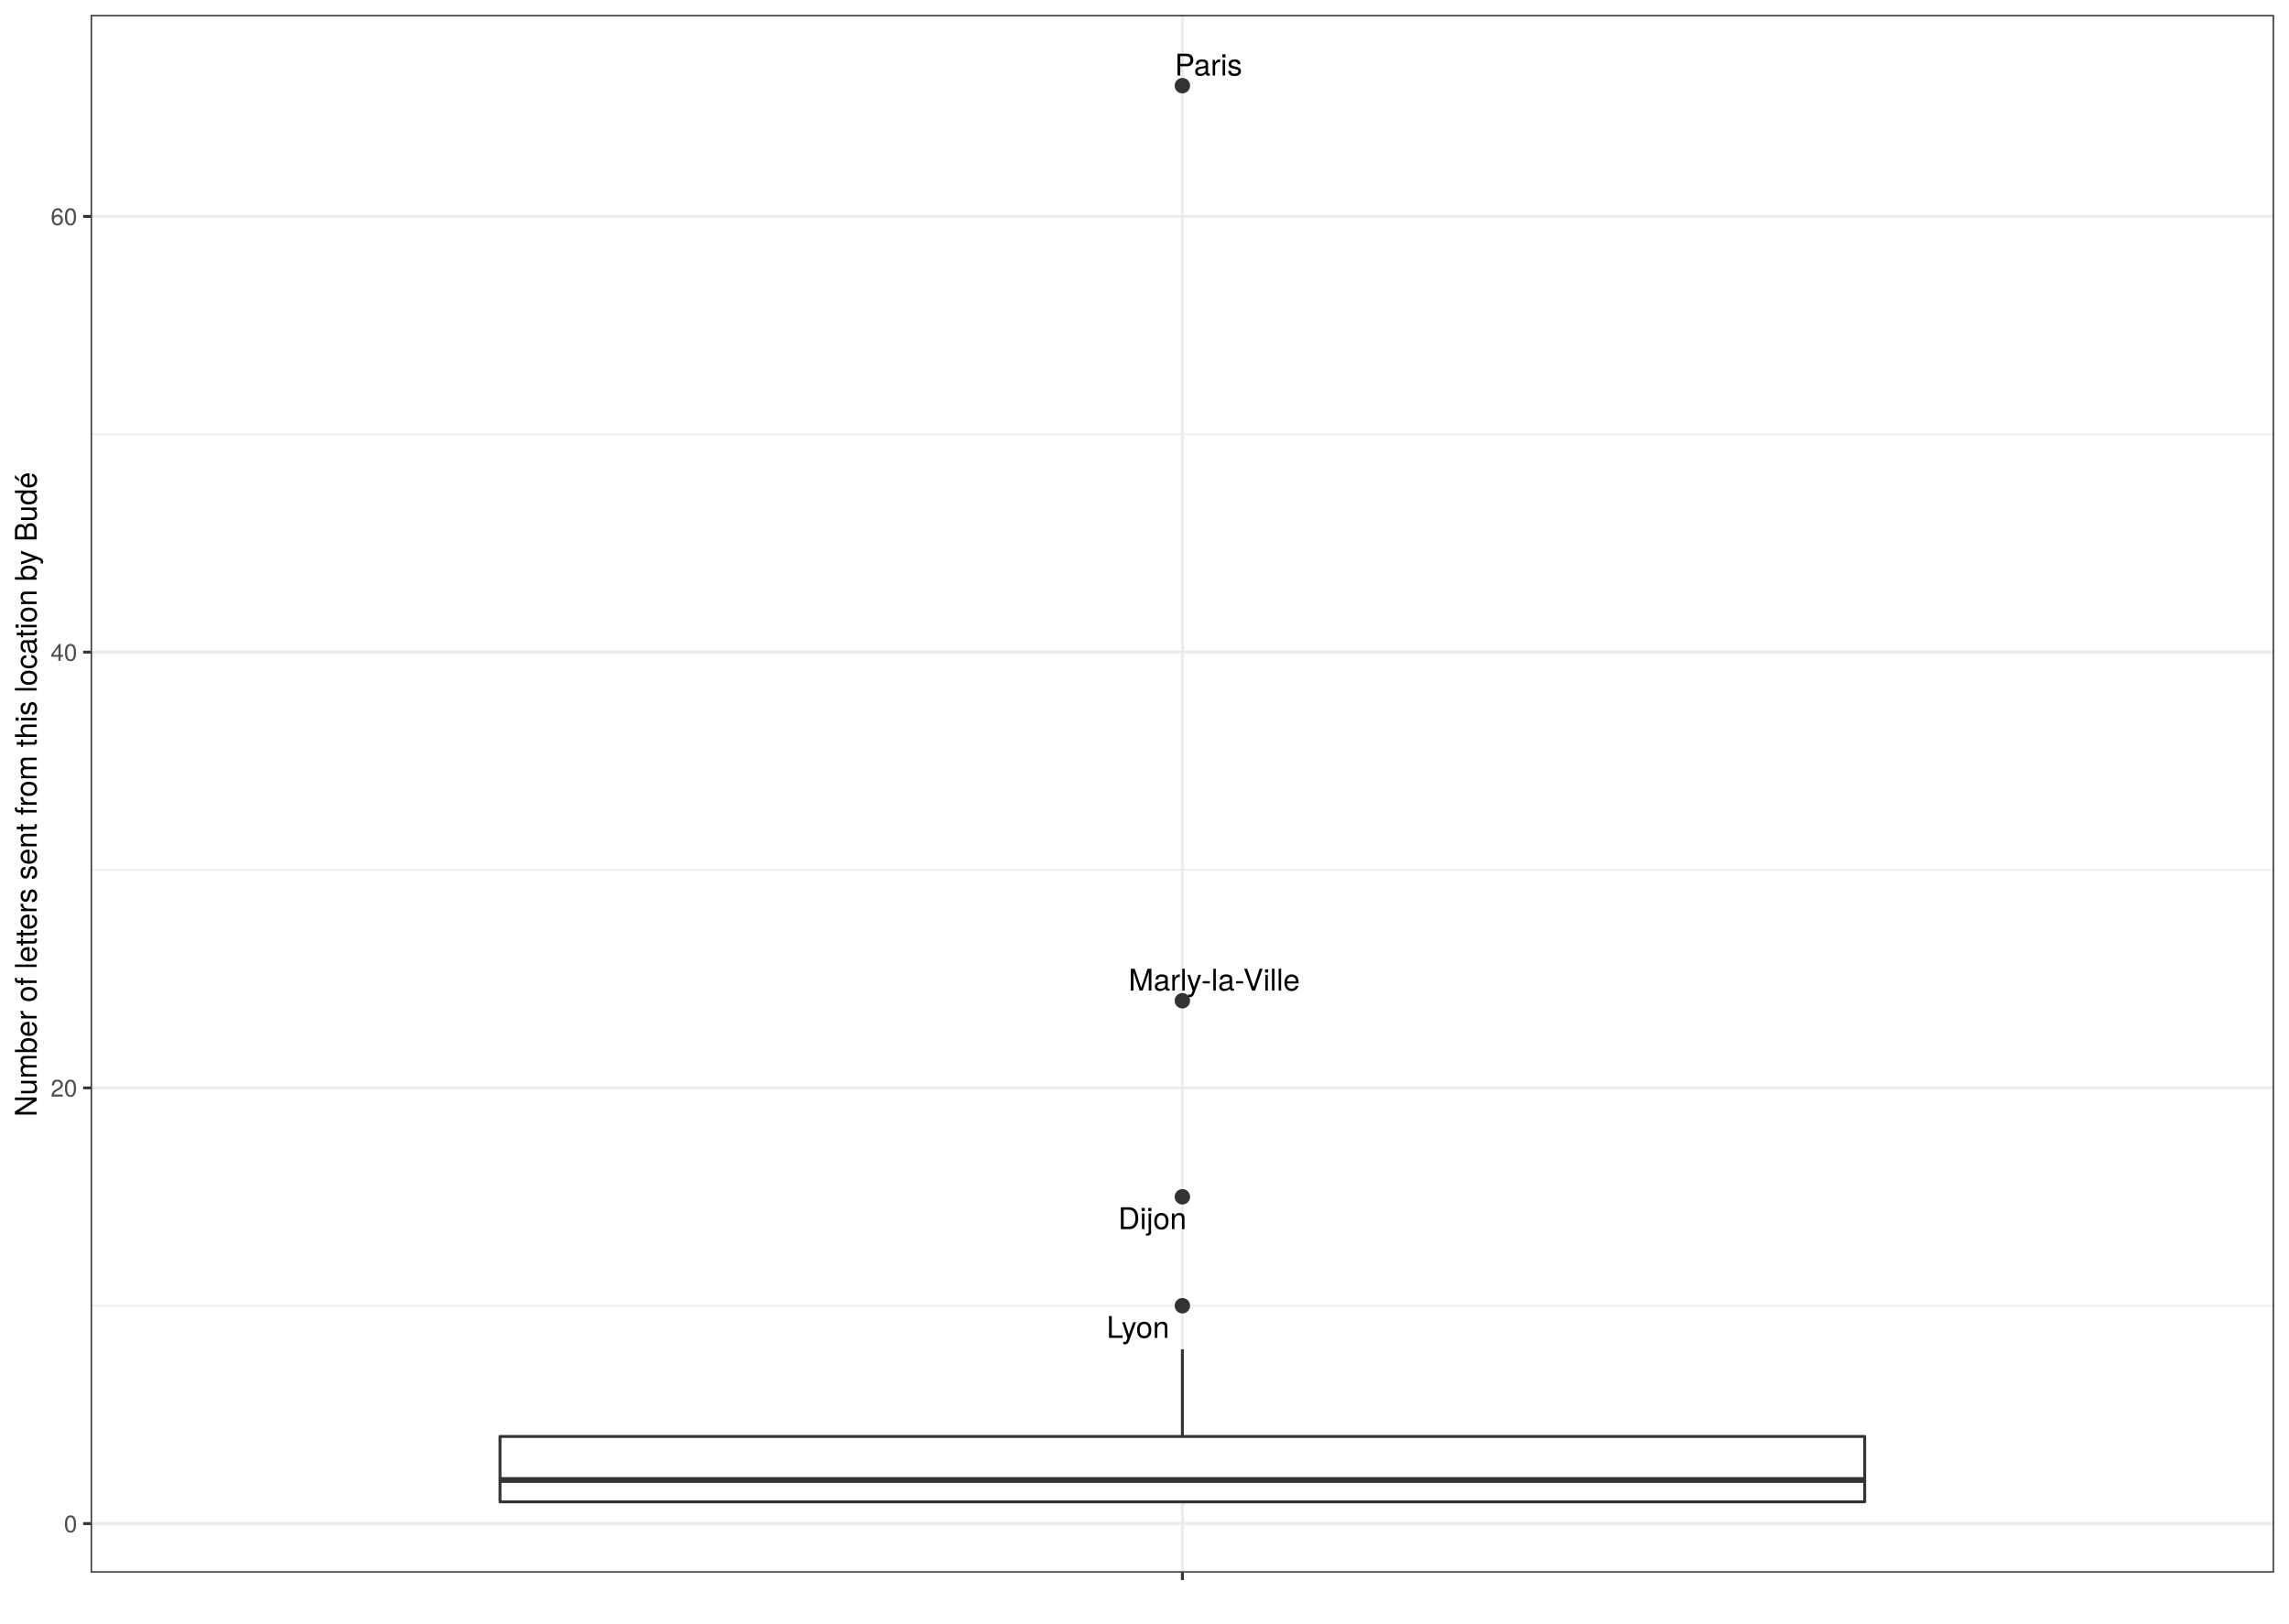
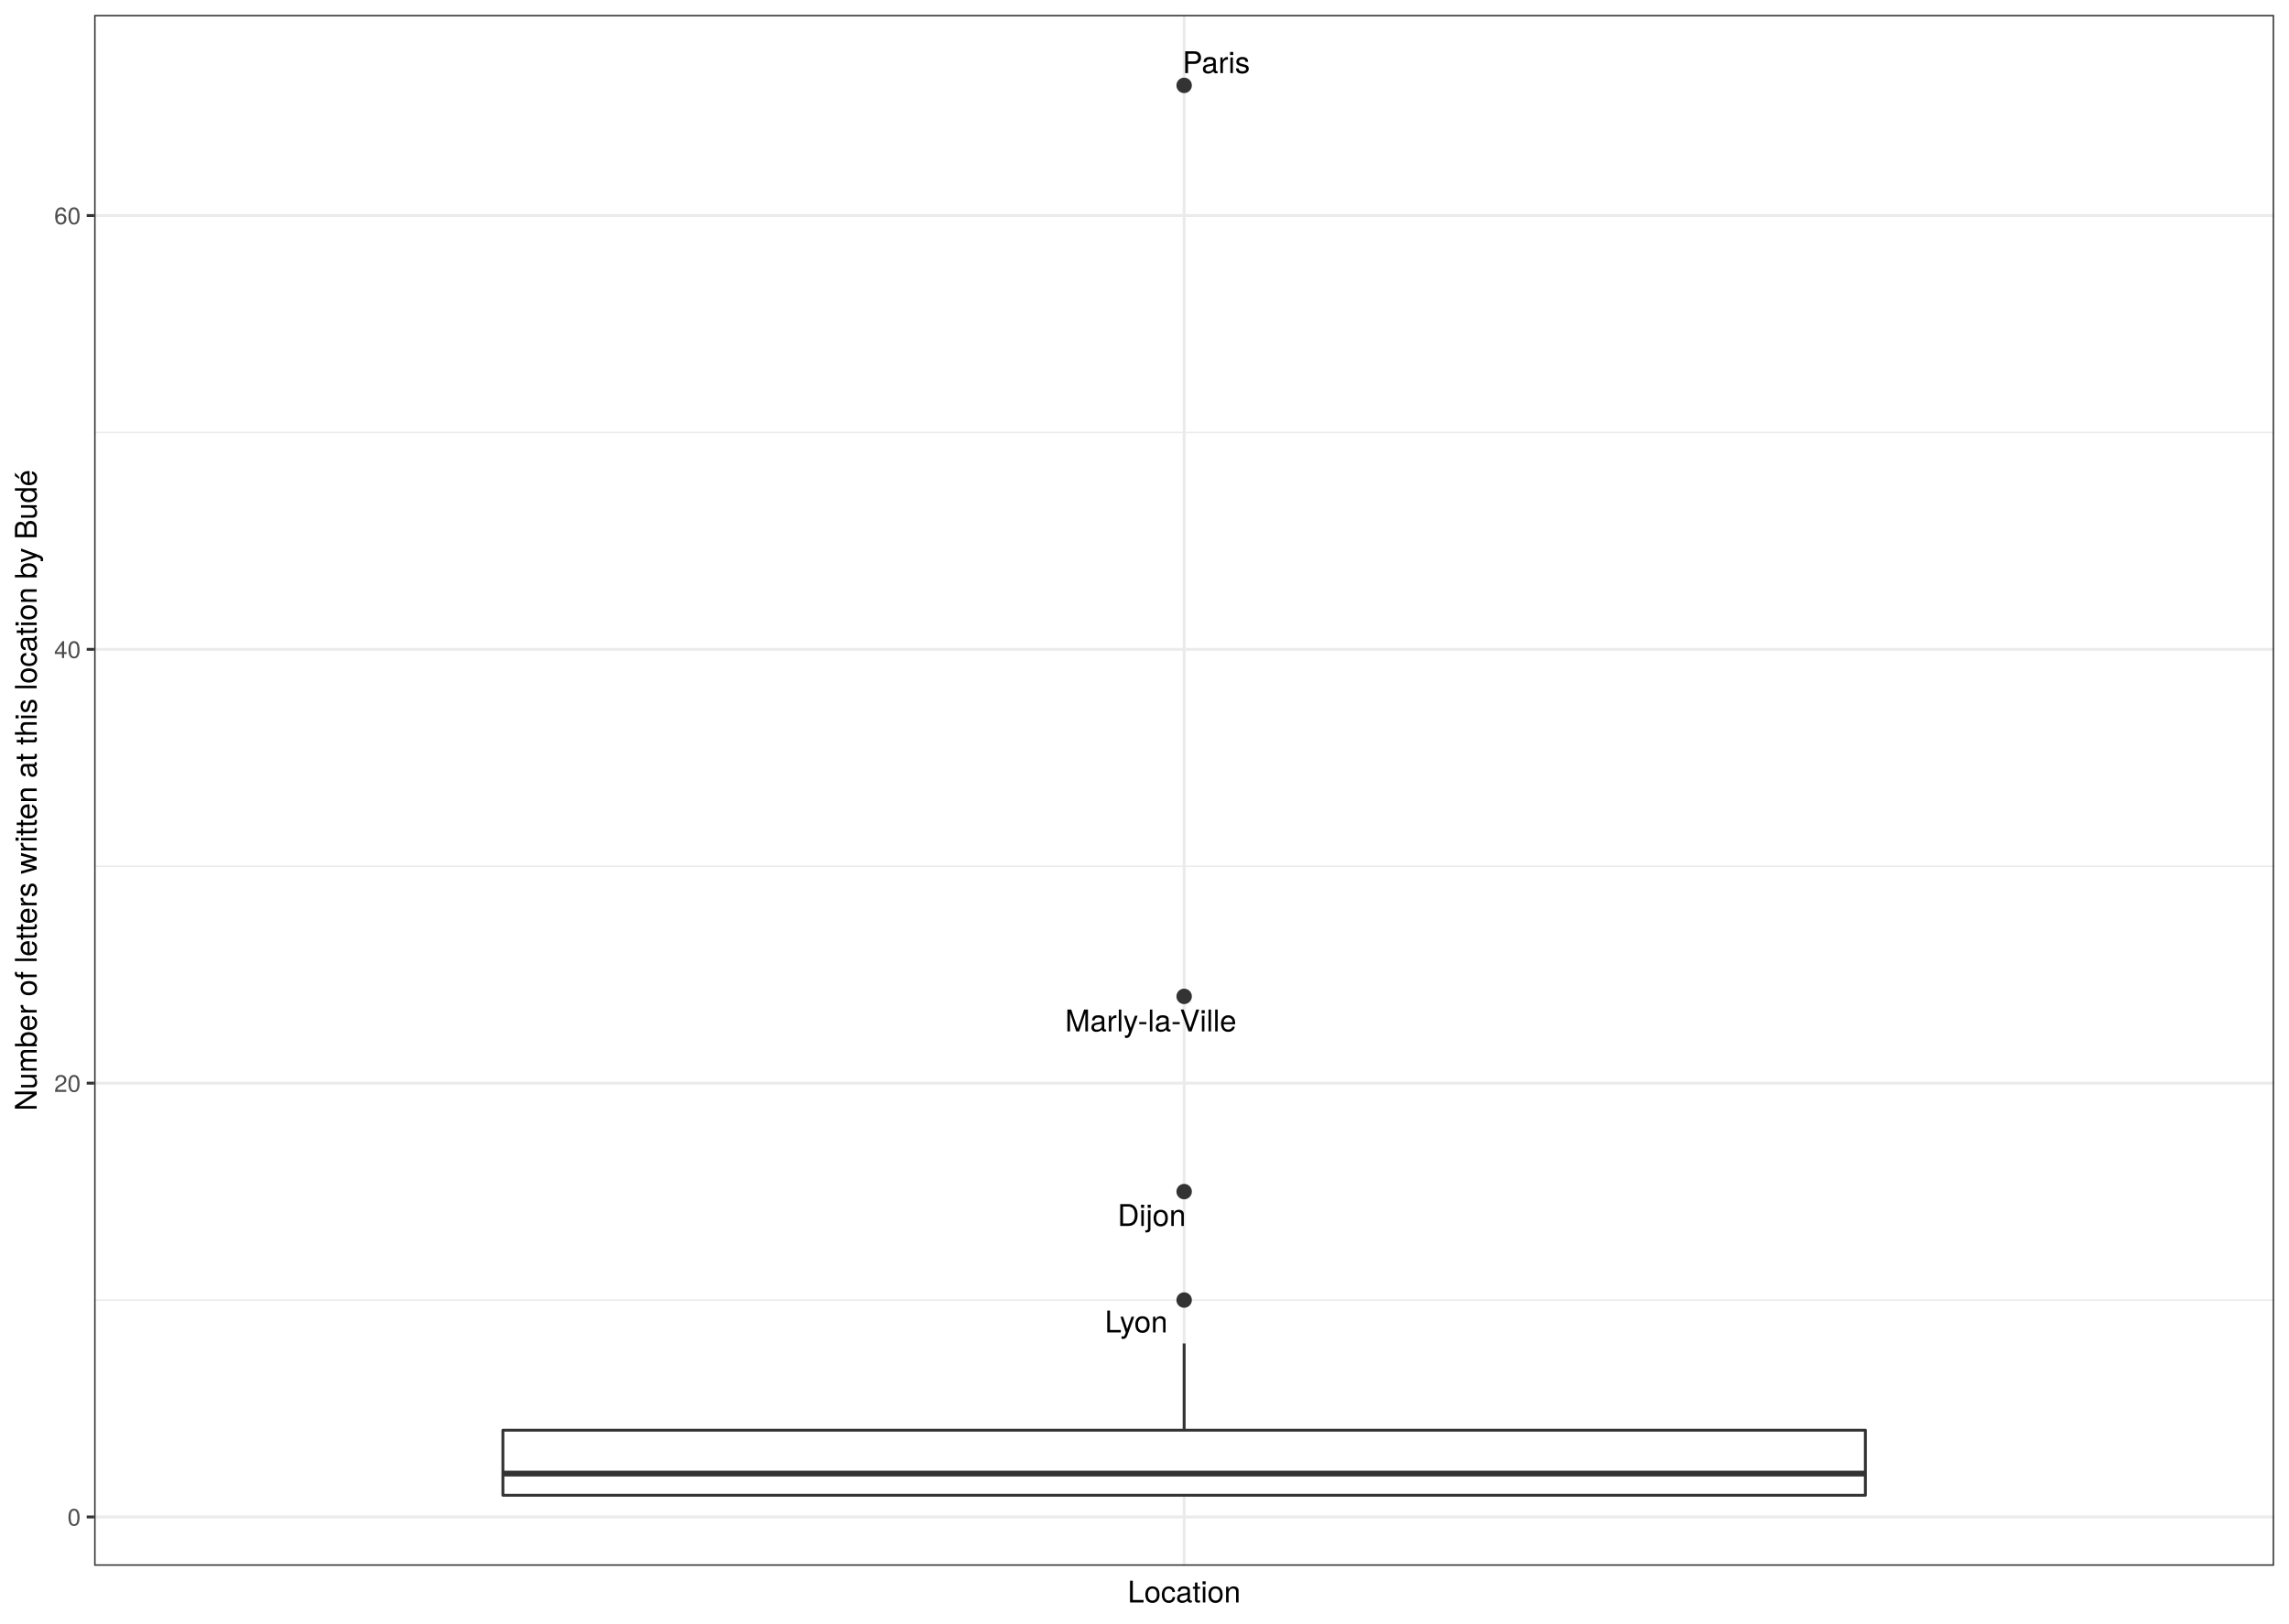
- <svg xmlns="http://www.w3.org/2000/svg" viewBox="0 0 842.40 597.60">
+ <svg xmlns="http://www.w3.org/2000/svg" class="svglite" width="842.40pt" height="597.60pt" viewBox="0 0 842.40 597.60">
  <defs>
    <style type="text/css">
-     line, polyline, polygon, path, rect, circle {
+     .svglite line, .svglite polyline, .svglite polygon, .svglite path, .svglite rect, .svglite circle {
      fill: none;
      stroke: #000000;
      stroke-linecap: round;
      stroke-linejoin: round;
      stroke-miterlimit: 10.00;
    }
+     .svglite text {
+       white-space: pre;
+     }
  </style>
  </defs>
  <rect width="100%" height="100%" style="stroke: none; fill: #FFFFFF;" />
-   <rect x="0.00" y="-0" width="842.40" height="597.60" style="stroke-width: 1.07; stroke: #FFFFFF; fill: #FFFFFF;" />
  <defs>
-     <clipPath id="cpMzMuMzV8ODM2LjkyfDU3OC44Nnw1LjQ4">
-       <rect x="33.35" y="5.48" width="803.57" height="573.38" />
-     </clipPath>
-   </defs>
-   <rect x="33.35" y="5.48" width="803.57" height="573.38" style="stroke-width: 1.07; stroke: none; fill: #FFFFFF;" clip-path="url(#cpMzMuMzV8ODM2LjkyfDU3OC44Nnw1LjQ4)" />
-   <polyline points="33.35,480.62 836.92,480.62 " style="stroke-width: 0.53; stroke: #EBEBEB; stroke-linecap: butt;" clip-path="url(#cpMzMuMzV8ODM2LjkyfDU3OC44Nnw1LjQ4)" />
-   <polyline points="33.35,320.23 836.92,320.23 " style="stroke-width: 0.53; stroke: #EBEBEB; stroke-linecap: butt;" clip-path="url(#cpMzMuMzV8ODM2LjkyfDU3OC44Nnw1LjQ4)" />
-   <polyline points="33.35,159.85 836.92,159.85 " style="stroke-width: 0.53; stroke: #EBEBEB; stroke-linecap: butt;" clip-path="url(#cpMzMuMzV8ODM2LjkyfDU3OC44Nnw1LjQ4)" />
-   <polyline points="33.35,560.81 836.92,560.81 " style="stroke-width: 1.07; stroke: #EBEBEB; stroke-linecap: butt;" clip-path="url(#cpMzMuMzV8ODM2LjkyfDU3OC44Nnw1LjQ4)" />
-   <polyline points="33.35,400.43 836.92,400.43 " style="stroke-width: 1.07; stroke: #EBEBEB; stroke-linecap: butt;" clip-path="url(#cpMzMuMzV8ODM2LjkyfDU3OC44Nnw1LjQ4)" />
-   <polyline points="33.35,240.04 836.92,240.04 " style="stroke-width: 1.07; stroke: #EBEBEB; stroke-linecap: butt;" clip-path="url(#cpMzMuMzV8ODM2LjkyfDU3OC44Nnw1LjQ4)" />
-   <polyline points="33.35,79.66 836.92,79.66 " style="stroke-width: 1.07; stroke: #EBEBEB; stroke-linecap: butt;" clip-path="url(#cpMzMuMzV8ODM2LjkyfDU3OC44Nnw1LjQ4)" />
-   <polyline points="435.14,578.86 435.14,5.48 " style="stroke-width: 1.07; stroke: #EBEBEB; stroke-linecap: butt;" clip-path="url(#cpMzMuMzV8ODM2LjkyfDU3OC44Nnw1LjQ4)" />
-   <circle cx="435.14" cy="31.54" r="2.49" style="stroke-width: 0.71; stroke: #333333; fill: #333333;" clip-path="url(#cpMzMuMzV8ODM2LjkyfDU3OC44Nnw1LjQ4)" />
-   <circle cx="435.14" cy="368.35" r="2.49" style="stroke-width: 0.71; stroke: #333333; fill: #333333;" clip-path="url(#cpMzMuMzV8ODM2LjkyfDU3OC44Nnw1LjQ4)" />
-   <circle cx="435.14" cy="440.52" r="2.49" style="stroke-width: 0.71; stroke: #333333; fill: #333333;" clip-path="url(#cpMzMuMzV8ODM2LjkyfDU3OC44Nnw1LjQ4)" />
-   <circle cx="435.14" cy="480.62" r="2.49" style="stroke-width: 0.71; stroke: #333333; fill: #333333;" clip-path="url(#cpMzMuMzV8ODM2LjkyfDU3OC44Nnw1LjQ4)" />
-   <line x1="435.14" y1="528.74" x2="435.14" y2="496.66" style="stroke-width: 1.07; stroke: #333333; stroke-linecap: butt;" clip-path="url(#cpMzMuMzV8ODM2LjkyfDU3OC44Nnw1LjQ4)" />
-   <line x1="435.14" y1="552.79" x2="435.14" y2="552.79" style="stroke-width: 1.07; stroke: #333333; stroke-linecap: butt;" clip-path="url(#cpMzMuMzV8ODM2LjkyfDU3OC44Nnw1LjQ4)" />
-   <polygon points="184.02,528.74 184.02,552.79 686.25,552.79 686.25,528.74 184.02,528.74 " style="stroke-width: 1.07; stroke: #333333; fill: #FFFFFF;" clip-path="url(#cpMzMuMzV8ODM2LjkyfDU3OC44Nnw1LjQ4)" />
-   <line x1="184.02" y1="544.77" x2="686.25" y2="544.77" style="stroke-width: 2.13; stroke: #333333; stroke-linecap: butt;" clip-path="url(#cpMzMuMzV8ODM2LjkyfDU3OC44Nnw1LjQ4)" />
-   <g clip-path="url(#cpMzMuMzV8ODM2LjkyfDU3OC44Nnw1LjQ4)">
-     <text x="432.34" y="27.81" style="font-size: 11.04px; font-family: TeX Gyre Heros;" textLength="25.15px" lengthAdjust="spacingAndGlyphs">Paris</text>
-   </g>
-   <g clip-path="url(#cpMzMuMzV8ODM2LjkyfDU3OC44Nnw1LjQ4)">
-     <text x="415.34" y="364.61" style="font-size: 11.04px; font-family: TeX Gyre Heros;" textLength="63.78px" lengthAdjust="spacingAndGlyphs">Marly-la-Ville</text>
-   </g>
-   <g clip-path="url(#cpMzMuMzV8ODM2LjkyfDU3OC44Nnw1LjQ4)">
-     <text x="411.52" y="452.43" style="font-size: 11.04px; font-family: TeX Gyre Heros;" textLength="25.15px" lengthAdjust="spacingAndGlyphs">Dijon</text>
-   </g>
-   <g clip-path="url(#cpMzMuMzV8ODM2LjkyfDU3OC44Nnw1LjQ4)">
-     <text x="407.25" y="492.45" style="font-size: 11.04px; font-family: TeX Gyre Heros;" textLength="23.93px" lengthAdjust="spacingAndGlyphs">Lyon</text>
-   </g>
-   <rect x="33.35" y="5.48" width="803.57" height="573.38" style="stroke-width: 1.07; stroke: #333333;" clip-path="url(#cpMzMuMzV8ODM2LjkyfDU3OC44Nnw1LjQ4)" />
-   <defs>
-     <clipPath id="cpMC4wMHw4NDIuNDB8NTk3LjYwfDAuMDA=">
+     <clipPath id="cpMC4wMHw4NDIuNDB8MC4wMHw1OTcuNjA=">
      <rect x="0.00" y="0.00" width="842.40" height="597.60" />
    </clipPath>
  </defs>
-   <g clip-path="url(#cpMC4wMHw4NDIuNDB8NTk3LjYwfDAuMDA=)">
-     <text x="23.53" y="564.02" style="font-size: 8.80px; fill: #4D4D4D; font-family: TeX Gyre Heros;" textLength="4.89px" lengthAdjust="spacingAndGlyphs">0</text>
+   <g clip-path="url(#cpMC4wMHw4NDIuNDB8MC4wMHw1OTcuNjA=)">
+     <rect x="0" y="-0" width="842.40" height="597.60" style="stroke-width: 1.07; stroke: #FFFFFF; fill: #FFFFFF;" />
  </g>
-   <g clip-path="url(#cpMC4wMHw4NDIuNDB8NTk3LjYwfDAuMDA=)">
-     <text x="18.64" y="403.63" style="font-size: 8.80px; fill: #4D4D4D; font-family: TeX Gyre Heros;" textLength="9.79px" lengthAdjust="spacingAndGlyphs">20</text>
+   <defs>
+     <clipPath id="cpMzQuNjV8ODM2LjkyfDUuNDh8NTc2LjMz">
+       <rect x="34.65" y="5.48" width="802.27" height="570.85" />
+     </clipPath>
+   </defs>
+   <g clip-path="url(#cpMzQuNjV8ODM2LjkyfDUuNDh8NTc2LjMz)">
+     <rect x="34.65" y="5.48" width="802.27" height="570.85" style="stroke-width: 1.07; stroke: none; fill: #FFFFFF;" />
+     <polyline points="34.65,478.53 836.92,478.53 " style="stroke-width: 0.53; stroke: #EBEBEB; stroke-linecap: butt;" />
+     <polyline points="34.65,318.85 836.92,318.85 " style="stroke-width: 0.53; stroke: #EBEBEB; stroke-linecap: butt;" />
+     <polyline points="34.65,159.17 836.92,159.17 " style="stroke-width: 0.53; stroke: #EBEBEB; stroke-linecap: butt;" />
+     <polyline points="34.65,558.37 836.92,558.37 " style="stroke-width: 1.07; stroke: #EBEBEB; stroke-linecap: butt;" />
+     <polyline points="34.65,398.69 836.92,398.69 " style="stroke-width: 1.07; stroke: #EBEBEB; stroke-linecap: butt;" />
+     <polyline points="34.65,239.01 836.92,239.01 " style="stroke-width: 1.07; stroke: #EBEBEB; stroke-linecap: butt;" />
+     <polyline points="34.65,79.33 836.92,79.33 " style="stroke-width: 1.07; stroke: #EBEBEB; stroke-linecap: butt;" />
+     <polyline points="435.79,576.33 435.79,5.48 " style="stroke-width: 1.07; stroke: #EBEBEB; stroke-linecap: butt;" />
+     <circle cx="435.79" cy="31.43" r="2.49" style="stroke-width: 0.71; stroke: #333333; fill: #333333;" />
+     <circle cx="435.79" cy="366.75" r="2.49" style="stroke-width: 0.71; stroke: #333333; fill: #333333;" />
+     <circle cx="435.79" cy="438.61" r="2.49" style="stroke-width: 0.71; stroke: #333333; fill: #333333;" />
+     <circle cx="435.79" cy="478.53" r="2.49" style="stroke-width: 0.71; stroke: #333333; fill: #333333;" />
+     <line x1="435.79" y1="526.43" x2="435.79" y2="494.50" style="stroke-width: 1.07; stroke: #333333; stroke-linecap: butt;" />
+     <line x1="435.79" y1="550.38" x2="435.79" y2="550.38" style="stroke-width: 1.07; stroke: #333333; stroke-linecap: butt;" />
+     <polygon points="185.08,526.43 185.08,550.38 686.49,550.38 686.49,526.43 185.08,526.43 " style="stroke-width: 1.07; stroke: #333333; fill: #FFFFFF;" />
+     <line x1="185.08" y1="542.40" x2="686.49" y2="542.40" style="stroke-width: 2.13; stroke: #333333; stroke-linecap: butt;" />
+     <text x="447.60" y="26.92" text-anchor="middle" style="font-size: 11.04px; font-family: &quot;TeX Gyre Heros&quot;;" textLength="26.27px" lengthAdjust="spacingAndGlyphs">Paris</text>
+     <text x="423.52" y="379.65" text-anchor="middle" style="font-size: 11.04px; font-family: &quot;TeX Gyre Heros&quot;;" textLength="70.65px" lengthAdjust="spacingAndGlyphs">Marly-la-Ville</text>
+     <text x="423.86" y="451.25" text-anchor="middle" style="font-size: 11.04px; font-family: &quot;TeX Gyre Heros&quot;;" textLength="28.37px" lengthAdjust="spacingAndGlyphs">Dijon</text>
+     <text x="418.16" y="490.44" text-anchor="middle" style="font-size: 11.04px; font-family: &quot;TeX Gyre Heros&quot;;" textLength="25.40px" lengthAdjust="spacingAndGlyphs">Lyon</text>
+     <rect x="34.65" y="5.48" width="802.27" height="570.85" style="stroke-width: 1.07; stroke: #333333;" />
  </g>
-   <g clip-path="url(#cpMC4wMHw4NDIuNDB8NTk3LjYwfDAuMDA=)">
-     <text x="18.64" y="243.25" style="font-size: 8.80px; fill: #4D4D4D; font-family: TeX Gyre Heros;" textLength="9.79px" lengthAdjust="spacingAndGlyphs">40</text>
-   </g>
-   <g clip-path="url(#cpMC4wMHw4NDIuNDB8NTk3LjYwfDAuMDA=)">
-     <text x="18.64" y="82.87" style="font-size: 8.80px; fill: #4D4D4D; font-family: TeX Gyre Heros;" textLength="9.79px" lengthAdjust="spacingAndGlyphs">60</text>
-   </g>
-   <polyline points="30.61,560.81 33.35,560.81 " style="stroke-width: 1.07; stroke: #333333; stroke-linecap: butt;" clip-path="url(#cpMC4wMHw4NDIuNDB8NTk3LjYwfDAuMDA=)" />
-   <polyline points="30.61,400.43 33.35,400.43 " style="stroke-width: 1.07; stroke: #333333; stroke-linecap: butt;" clip-path="url(#cpMC4wMHw4NDIuNDB8NTk3LjYwfDAuMDA=)" />
-   <polyline points="30.61,240.04 33.35,240.04 " style="stroke-width: 1.07; stroke: #333333; stroke-linecap: butt;" clip-path="url(#cpMC4wMHw4NDIuNDB8NTk3LjYwfDAuMDA=)" />
-   <polyline points="30.61,79.66 33.35,79.66 " style="stroke-width: 1.07; stroke: #333333; stroke-linecap: butt;" clip-path="url(#cpMC4wMHw4NDIuNDB8NTk3LjYwfDAuMDA=)" />
-   <polyline points="435.14,581.60 435.14,578.86 " style="stroke-width: 1.07; stroke: #333333; stroke-linecap: butt;" clip-path="url(#cpMC4wMHw4NDIuNDB8NTk3LjYwfDAuMDA=)" />
-   <g clip-path="url(#cpMC4wMHw4NDIuNDB8NTk3LjYwfDAuMDA=)">
-     <text x="433.91" y="590.20" style="font-size: 8.80px; fill: #4D4D4D; font-family: TeX Gyre Heros;" textLength="2.45px" lengthAdjust="spacingAndGlyphs"> </text>
-   </g>
-   <g clip-path="url(#cpMC4wMHw4NDIuNDB8NTk3LjYwfDAuMDA=)">
-     <text transform="translate(13.50,411.08) rotate(-90)" style="font-size: 11.00px; font-family: TeX Gyre Heros;" textLength="237.82px" lengthAdjust="spacingAndGlyphs">Number of letters sent from this location by Budé</text>
+   <g clip-path="url(#cpMC4wMHw4NDIuNDB8MC4wMHw1OTcuNjA=)">
+     <text x="29.72" y="561.57" text-anchor="end" style="font-size: 8.80px;fill: #4D4D4D; font-family: &quot;TeX Gyre Heros&quot;;" textLength="5.59px" lengthAdjust="spacingAndGlyphs">0</text>
+     <text x="29.72" y="401.90" text-anchor="end" style="font-size: 8.80px;fill: #4D4D4D; font-family: &quot;TeX Gyre Heros&quot;;" textLength="11.19px" lengthAdjust="spacingAndGlyphs">20</text>
+     <text x="29.72" y="242.22" text-anchor="end" style="font-size: 8.80px;fill: #4D4D4D; font-family: &quot;TeX Gyre Heros&quot;;" textLength="11.19px" lengthAdjust="spacingAndGlyphs">40</text>
+     <text x="29.72" y="82.54" text-anchor="end" style="font-size: 8.80px;fill: #4D4D4D; font-family: &quot;TeX Gyre Heros&quot;;" textLength="11.19px" lengthAdjust="spacingAndGlyphs">60</text>
+     <polyline points="31.91,558.37 34.65,558.37 " style="stroke-width: 1.07; stroke: #333333; stroke-linecap: butt;" />
+     <polyline points="31.91,398.69 34.65,398.69 " style="stroke-width: 1.07; stroke: #333333; stroke-linecap: butt;" />
+     <polyline points="31.91,239.01 34.65,239.01 " style="stroke-width: 1.07; stroke: #333333; stroke-linecap: butt;" />
+     <polyline points="31.91,79.33 34.65,79.33 " style="stroke-width: 1.07; stroke: #333333; stroke-linecap: butt;" />
+     <text x="435.79" y="589.83" text-anchor="middle" style="font-size: 11.00px; font-family: &quot;TeX Gyre Heros&quot;;" textLength="46.53px" lengthAdjust="spacingAndGlyphs">Location</text>
+     <text transform="translate(13.50,290.91) rotate(-90)" text-anchor="middle" style="font-size: 11.00px; font-family: &quot;TeX Gyre Heros&quot;;" textLength="273.74px" lengthAdjust="spacingAndGlyphs">Number of letters written at this location by Budé</text>
  </g>
</svg>
